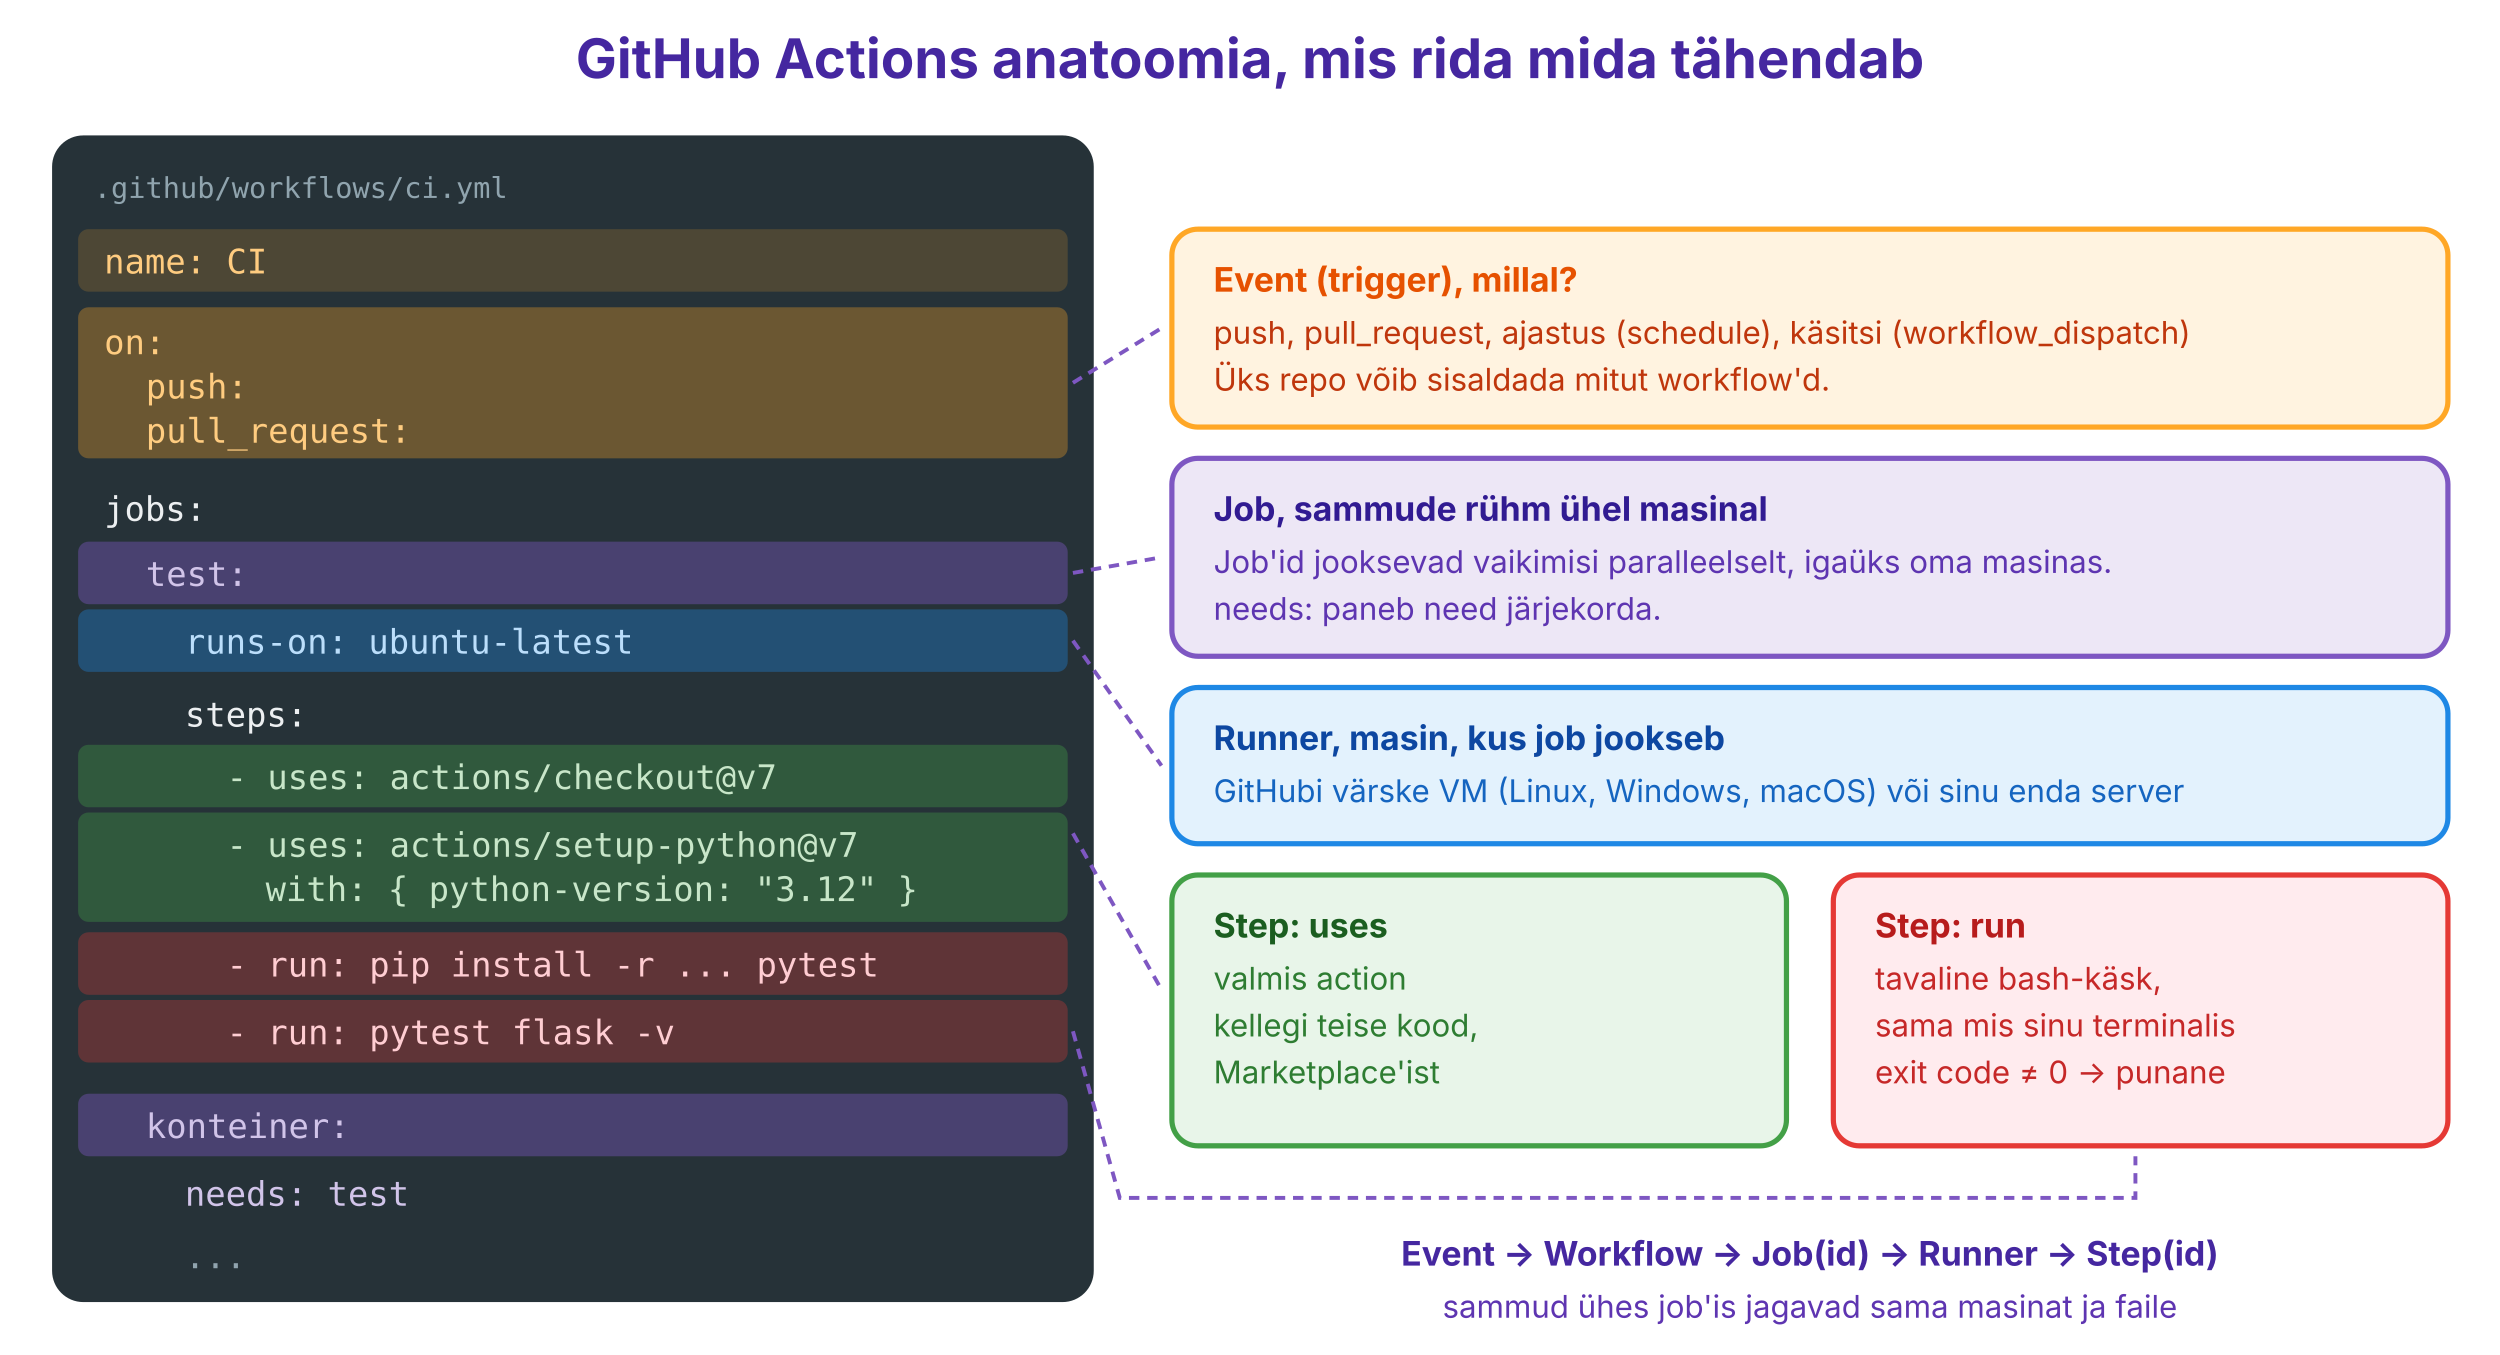
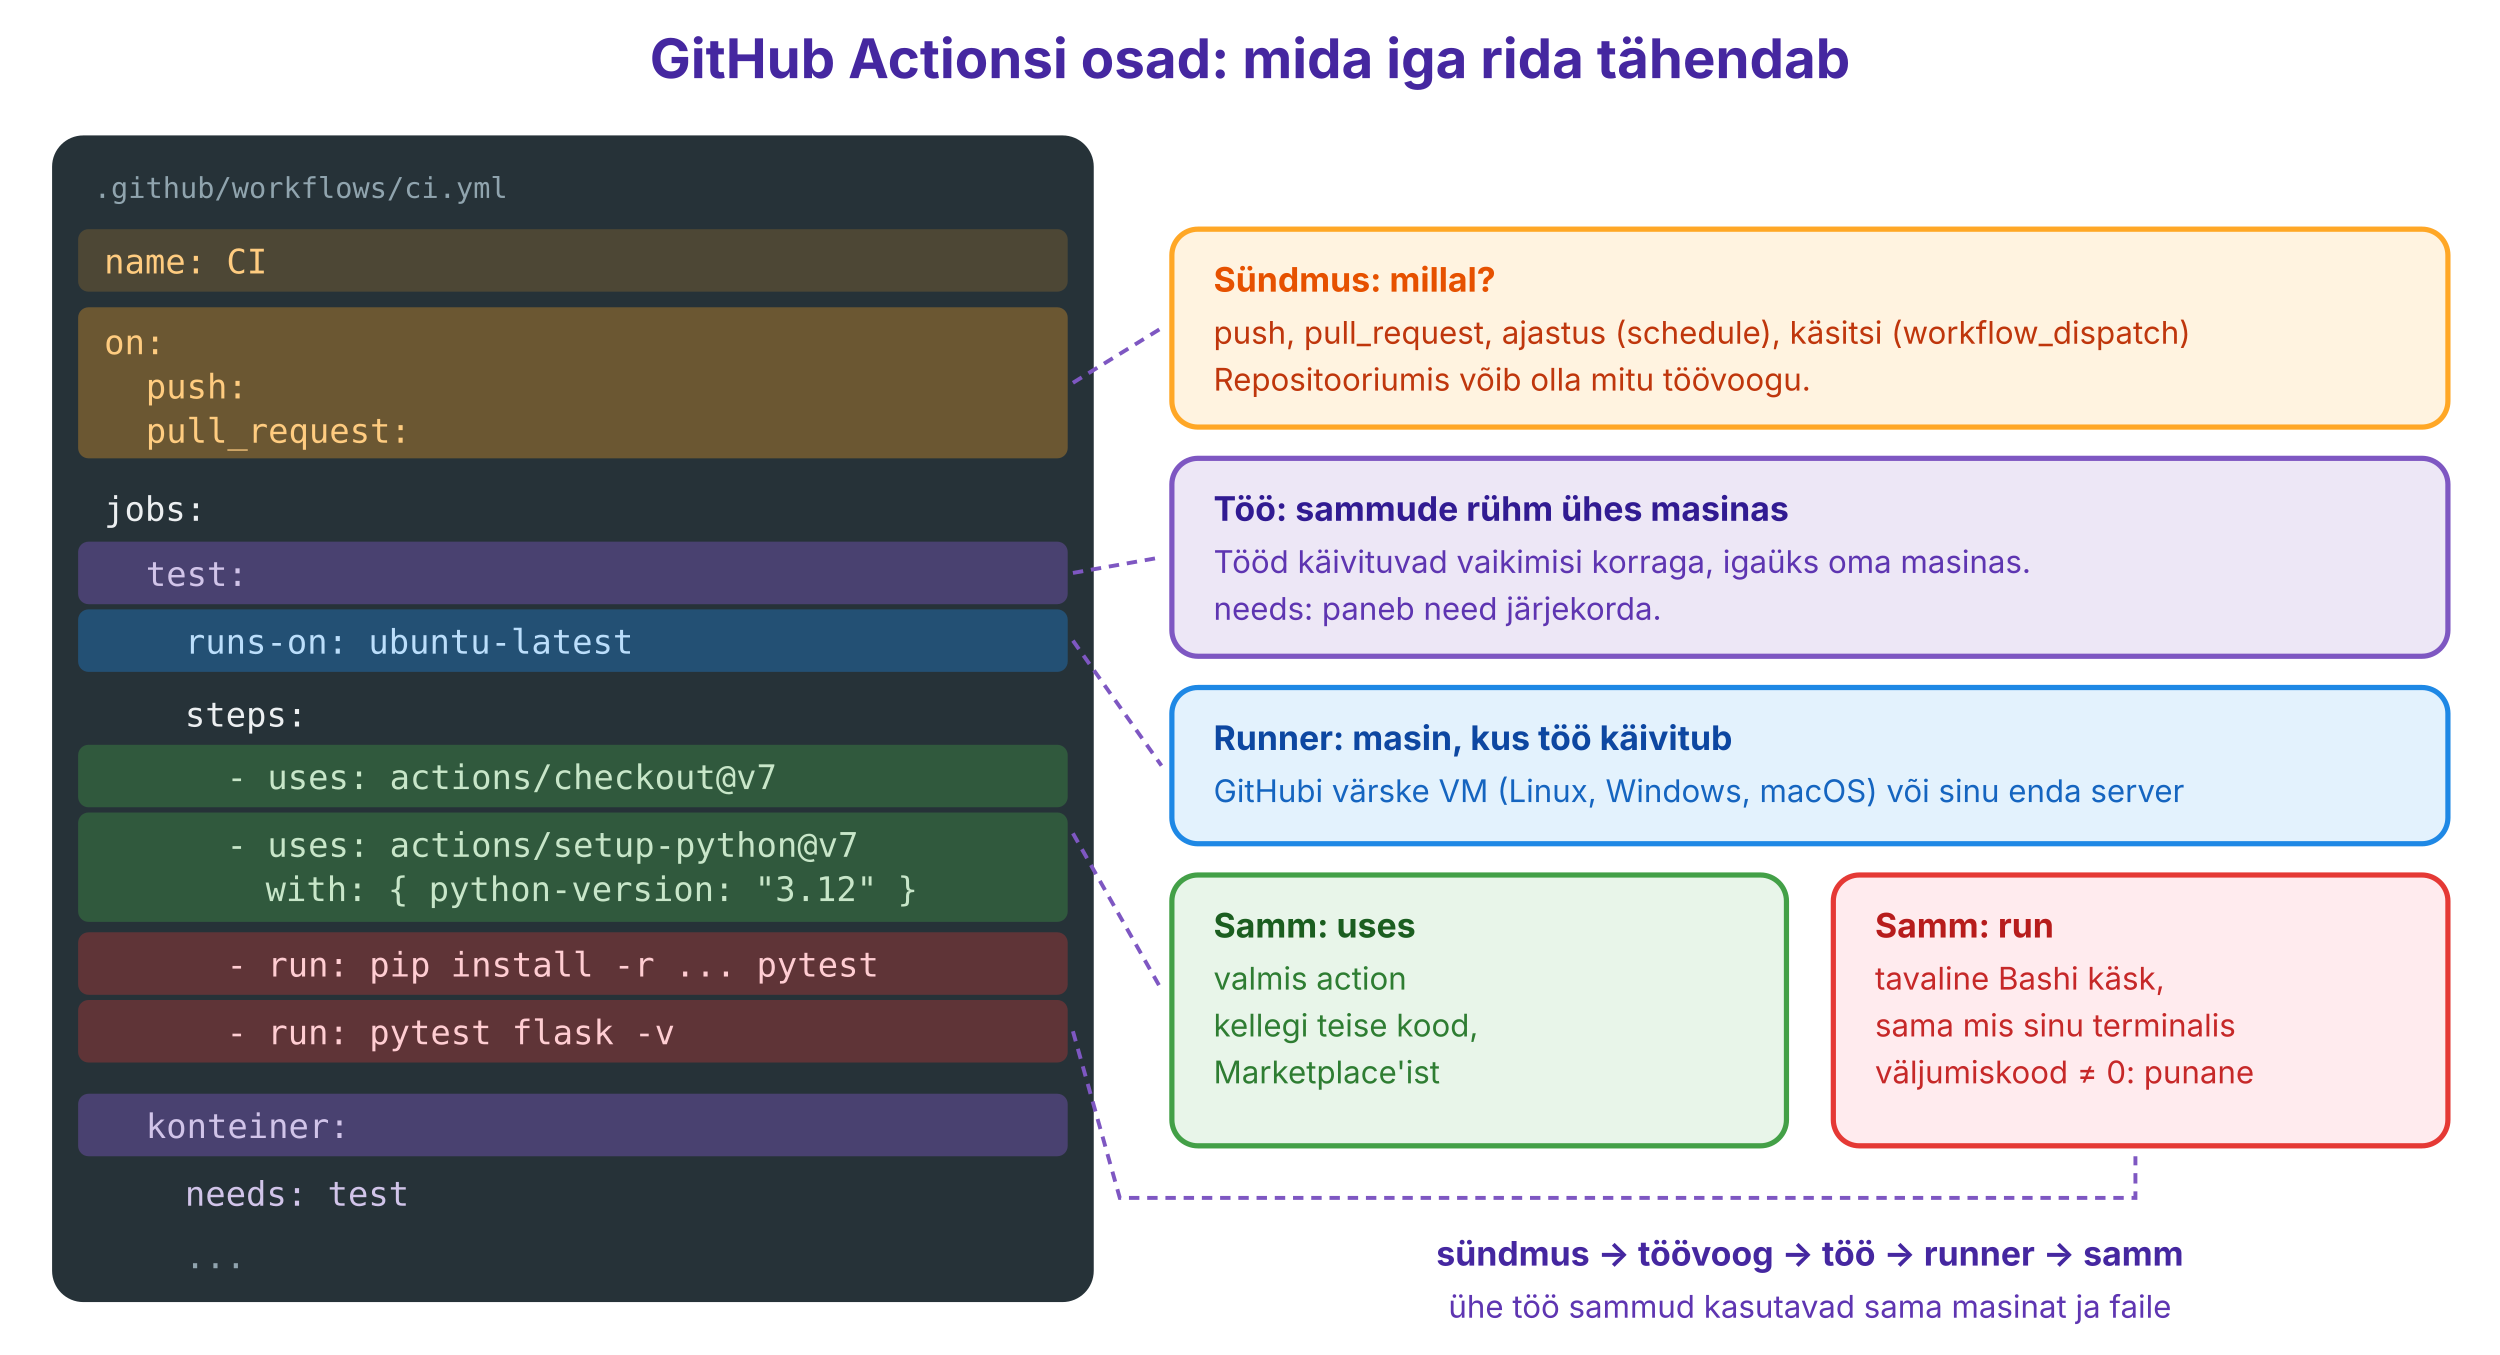
<svg xmlns="http://www.w3.org/2000/svg" viewBox="0 0 960 520" font-family="Inter, -apple-system, sans-serif">
  <defs>
    <marker id="a7" markerWidth="10" markerHeight="10" refX="8" refY="3" orient="auto">
      <path d="M0,0 L8,3 L0,6 Z" fill="#7e57c2" />
    </marker>
  </defs>
-   <text x="480" y="30" text-anchor="middle" font-size="21" font-weight="700" fill="#4527a0">GitHub Actions anatoomia, mis rida mida tähendab</text>
+   <text x="480" y="30" text-anchor="middle" font-size="21" font-weight="700" fill="#4527a0">GitHub Actionsi osad: mida iga rida tähendab</text>
  <rect x="20" y="52" width="400" height="448" rx="12" fill="#263238" />
  <text x="36" y="76" font-size="11" fill="#90a4ae" font-family="ui-monospace, Menlo, monospace">.github/workflows/ci.yml</text>
  <g font-size="13" font-family="ui-monospace, Menlo, monospace">
    <rect x="30" y="88" width="380" height="24" rx="4" fill="#ffa726" opacity="0.18" />
    <text x="40" y="105" fill="#ffcc80">name: CI</text>
    <rect x="30" y="118" width="380" height="58" rx="4" fill="#ffa726" opacity="0.32" />
    <text x="40" y="136" fill="#ffcc80">on:</text>
    <text x="56" y="153" fill="#ffcc80">push:</text>
    <text x="56" y="170" fill="#ffcc80">pull_request:</text>
    <text x="40" y="200" fill="#eceff1">jobs:</text>
    <rect x="30" y="208" width="380" height="24" rx="4" fill="#7e57c2" opacity="0.40" />
    <text x="56" y="225" fill="#d1c4e9">test:</text>
    <rect x="30" y="234" width="380" height="24" rx="4" fill="#1e88e5" opacity="0.35" />
    <text x="71" y="251" fill="#bbdefb">runs-on: ubuntu-latest</text>
    <text x="71" y="279" fill="#eceff1">steps:</text>
    <rect x="30" y="286" width="380" height="24" rx="4" fill="#43a047" opacity="0.35" />
    <text x="87" y="303" fill="#c8e6c9">- uses: actions/checkout@v7</text>
    <rect x="30" y="312" width="380" height="42" rx="4" fill="#43a047" opacity="0.35" />
    <text x="87" y="329" fill="#c8e6c9">- uses: actions/setup-python@v7</text>
    <text x="102" y="346" fill="#c8e6c9">with: { python-version: "3.12" }</text>
    <rect x="30" y="358" width="380" height="24" rx="4" fill="#e53935" opacity="0.30" />
    <text x="87" y="375" fill="#ffcdd2">- run: pip install -r ... pytest</text>
    <rect x="30" y="384" width="380" height="24" rx="4" fill="#e53935" opacity="0.30" />
    <text x="87" y="401" fill="#ffcdd2">- run: pytest flask -v</text>
    <rect x="30" y="420" width="380" height="24" rx="4" fill="#7e57c2" opacity="0.40" />
    <text x="56" y="437" fill="#d1c4e9">konteiner:</text>
    <text x="71" y="463" fill="#d1c4e9">needs: test</text>
    <text x="71" y="487" fill="#90a4ae">...</text>
  </g>
  <g font-size="13">
    <rect x="450" y="88" width="490" height="76" rx="10" fill="#fff3e0" stroke="#ffa726" stroke-width="2" />
-     <text x="466" y="112" font-weight="700" fill="#e65100">Event (trigger), millal?</text>
+     <text x="466" y="112" font-weight="700" fill="#e65100">Sündmus: millal?</text>
    <text x="466" y="132" font-size="12" fill="#bf360c">push, pull_request, ajastus (schedule), käsitsi (workflow_dispatch)</text>
-     <text x="466" y="150" font-size="12" fill="#bf360c">Üks repo võib sisaldada mitut workflow'd.</text>
+     <text x="466" y="150" font-size="12" fill="#bf360c">Repositooriumis võib olla mitu töövoogu.</text>
    <rect x="450" y="176" width="490" height="76" rx="10" fill="#ede7f6" stroke="#7e57c2" stroke-width="2" />
-     <text x="466" y="200" font-weight="700" fill="#311b92">Job, sammude rühm ühel masinal</text>
-     <text x="466" y="220" font-size="12" fill="#5e35b1">Job'id jooksevad vaikimisi paralleelselt, igaüks oma masinas.</text>
+     <text x="466" y="200" font-weight="700" fill="#311b92">Töö: sammude rühm ühes masinas</text>
+     <text x="466" y="220" font-size="12" fill="#5e35b1">Tööd käivituvad vaikimisi korraga, igaüks oma masinas.</text>
    <text x="466" y="238" font-size="12" fill="#5e35b1">needs: paneb need järjekorda.</text>
    <rect x="450" y="264" width="490" height="60" rx="10" fill="#e3f2fd" stroke="#1e88e5" stroke-width="2" />
-     <text x="466" y="288" font-weight="700" fill="#0d47a1">Runner, masin, kus job jookseb</text>
+     <text x="466" y="288" font-weight="700" fill="#0d47a1">Runner: masin, kus töö käivitub</text>
    <text x="466" y="308" font-size="12" fill="#1565c0">GitHubi värske VM (Linux, Windows, macOS) või sinu enda server</text>
    <rect x="450" y="336" width="236" height="104" rx="10" fill="#e8f5e9" stroke="#43a047" stroke-width="2" />
-     <text x="466" y="360" font-weight="700" fill="#1b5e20">Step: uses</text>
+     <text x="466" y="360" font-weight="700" fill="#1b5e20">Samm: uses</text>
    <text x="466" y="380" font-size="12" fill="#2e7d32">valmis action</text>
    <text x="466" y="398" font-size="12" fill="#2e7d32">kellegi teise kood,</text>
    <text x="466" y="416" font-size="12" fill="#2e7d32">Marketplace'ist</text>
    <rect x="704" y="336" width="236" height="104" rx="10" fill="#ffebee" stroke="#e53935" stroke-width="2" />
-     <text x="720" y="360" font-weight="700" fill="#b71c1c">Step: run</text>
-     <text x="720" y="380" font-size="12" fill="#c62828">tavaline bash-käsk,</text>
+     <text x="720" y="360" font-weight="700" fill="#b71c1c">Samm: run</text>
+     <text x="720" y="380" font-size="12" fill="#c62828">tavaline Bashi käsk,</text>
    <text x="720" y="398" font-size="12" fill="#c62828">sama mis sinu terminalis</text>
-     <text x="720" y="416" font-size="12" fill="#c62828">exit code ≠ 0 → punane</text>
-     <text x="695" y="486" text-anchor="middle" font-size="13" font-weight="700" fill="#4527a0">Event → Workflow → Job(id) → Runner → Step(id)</text>
-     <text x="695" y="506" text-anchor="middle" font-size="12" fill="#5e35b1">sammud ühes job'is jagavad sama masinat ja faile</text>
+     <text x="720" y="416" font-size="12" fill="#c62828">väljumiskood ≠ 0: punane</text>
+     <text x="695" y="486" text-anchor="middle" font-size="13" font-weight="700" fill="#4527a0">sündmus → töövoog → töö → runner → samm</text>
+     <text x="695" y="506" text-anchor="middle" font-size="12" fill="#5e35b1">ühe töö sammud kasutavad sama masinat ja faile</text>
  </g>
  <g stroke="#7e57c2" stroke-width="1.5" stroke-dasharray="4 3" fill="none">
    <path d="M412,147 L446,126" />
    <path d="M412,220 L446,214" />
    <path d="M412,246 L446,294" />
    <path d="M412,320 L446,380" />
    <path d="M412,396 L430,460 L820,460 L820,444" />
  </g>
</svg>
